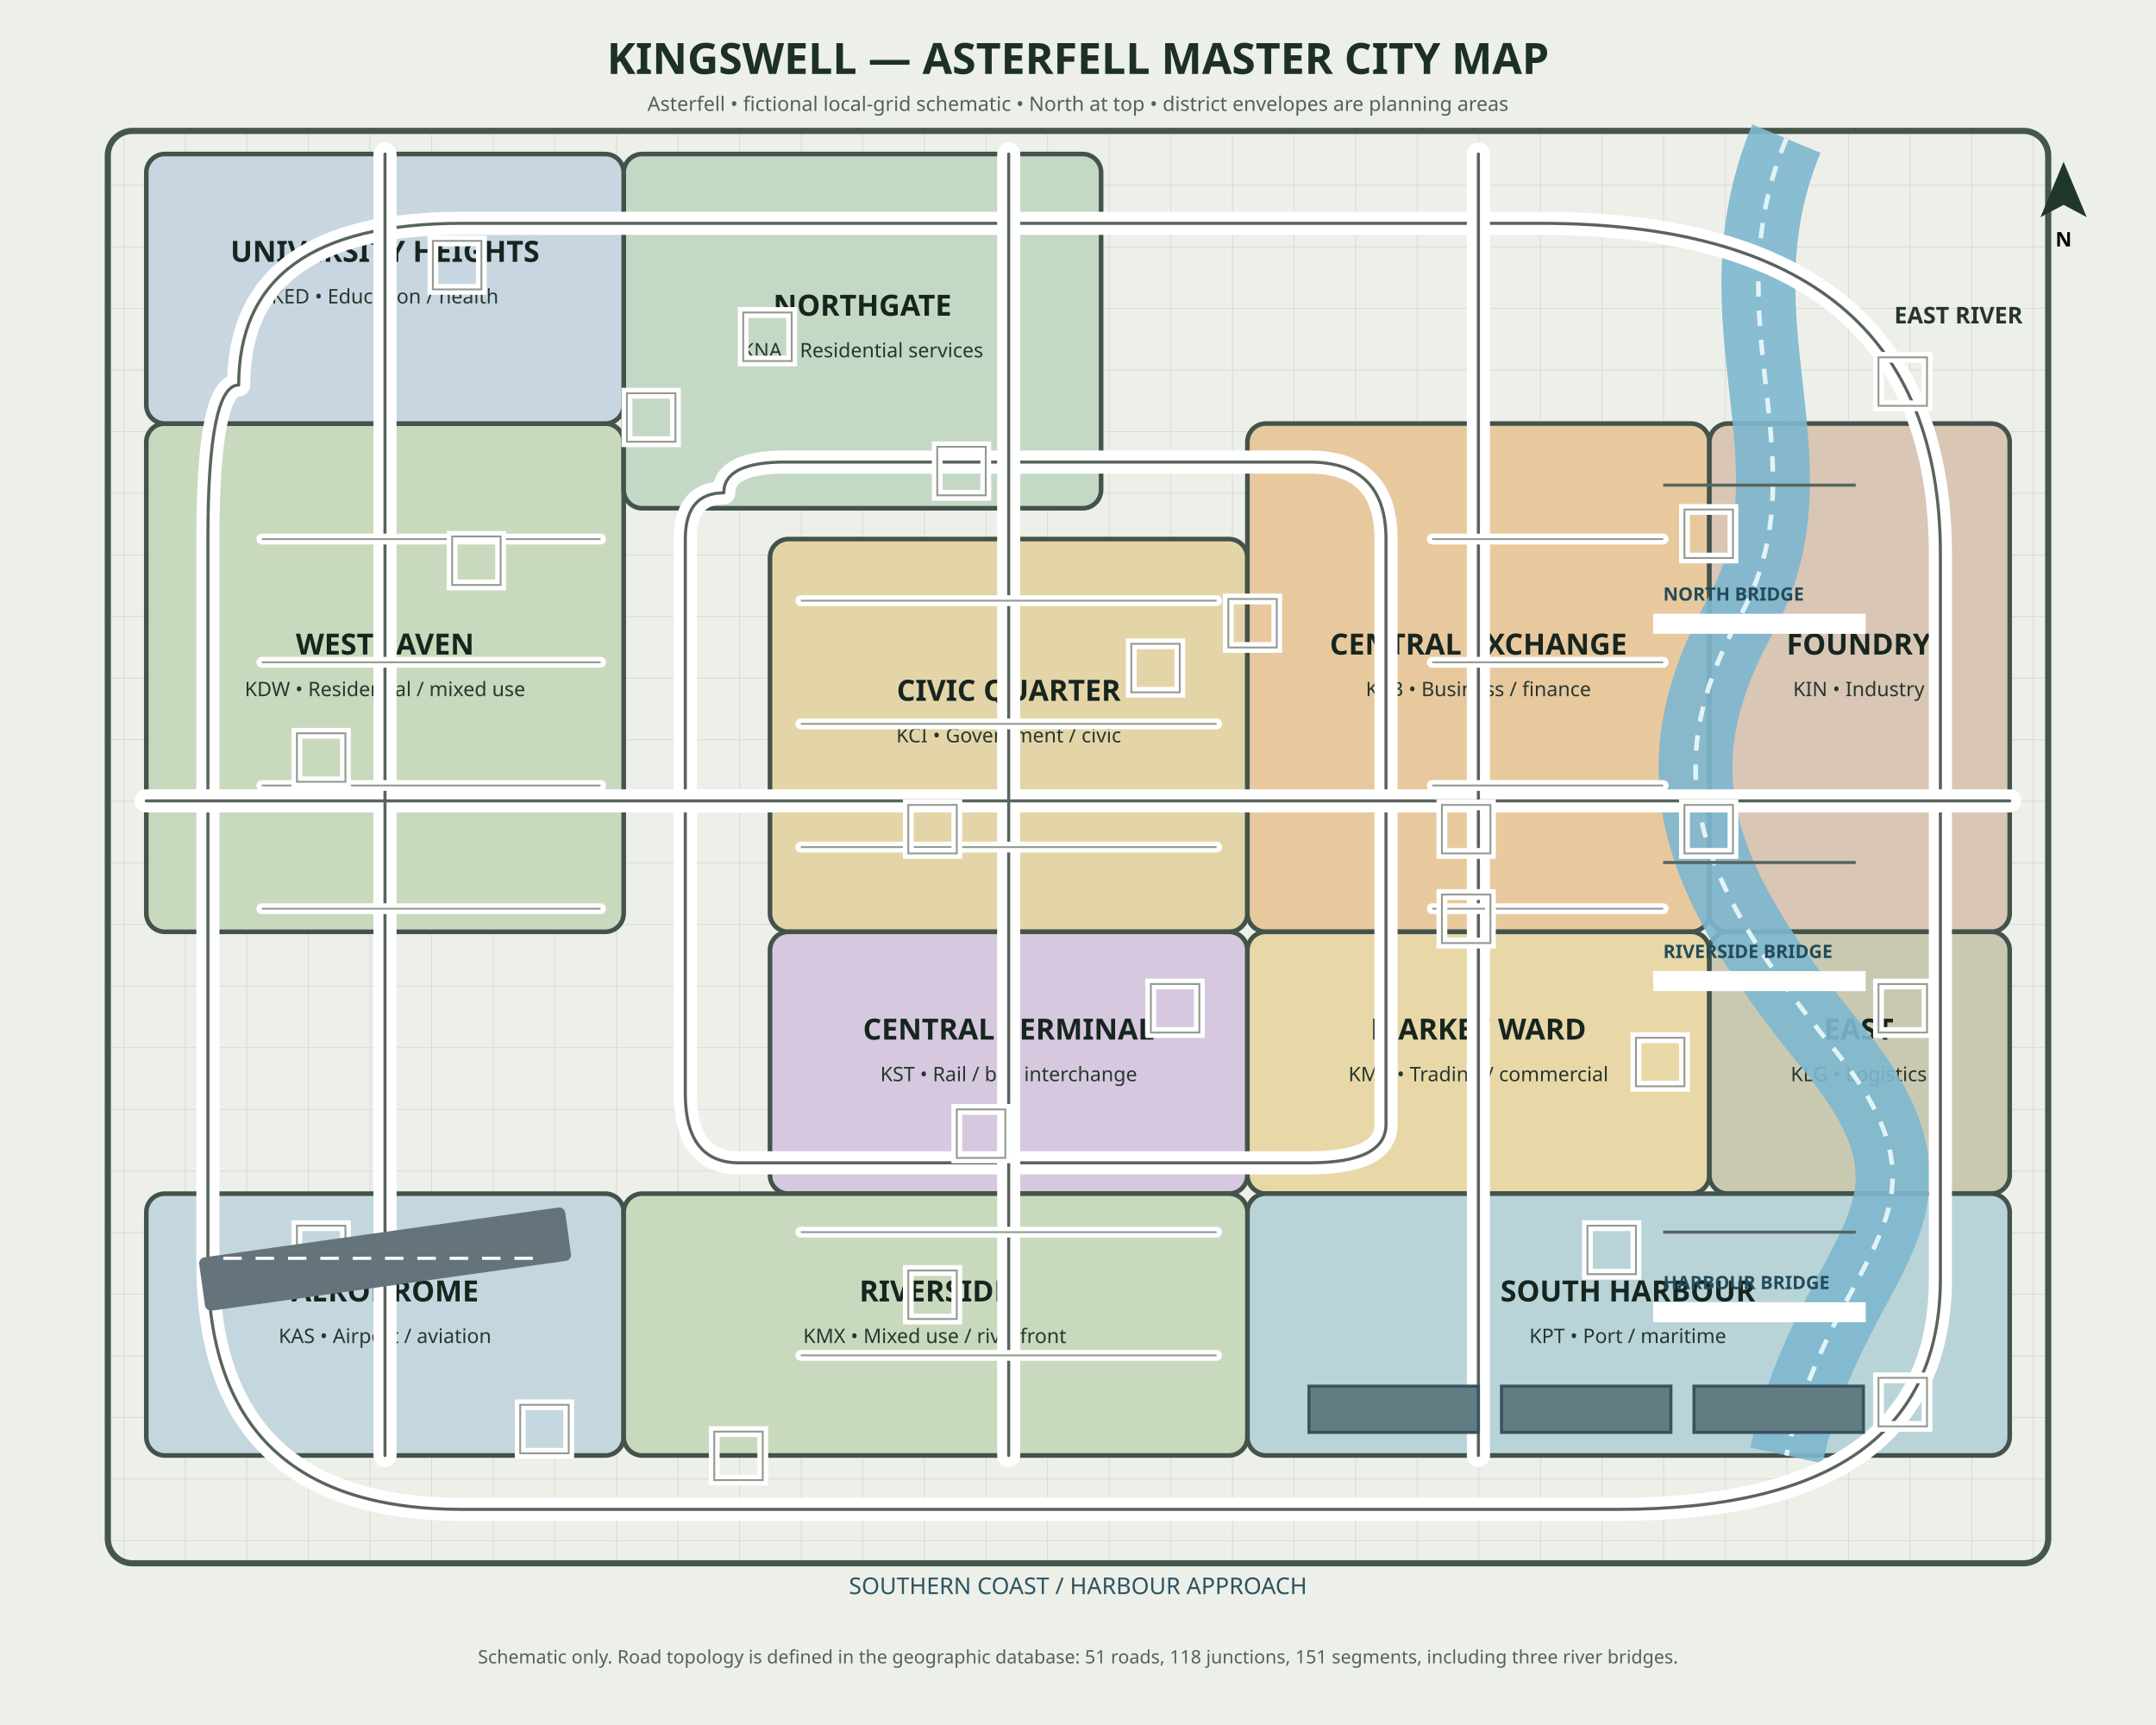
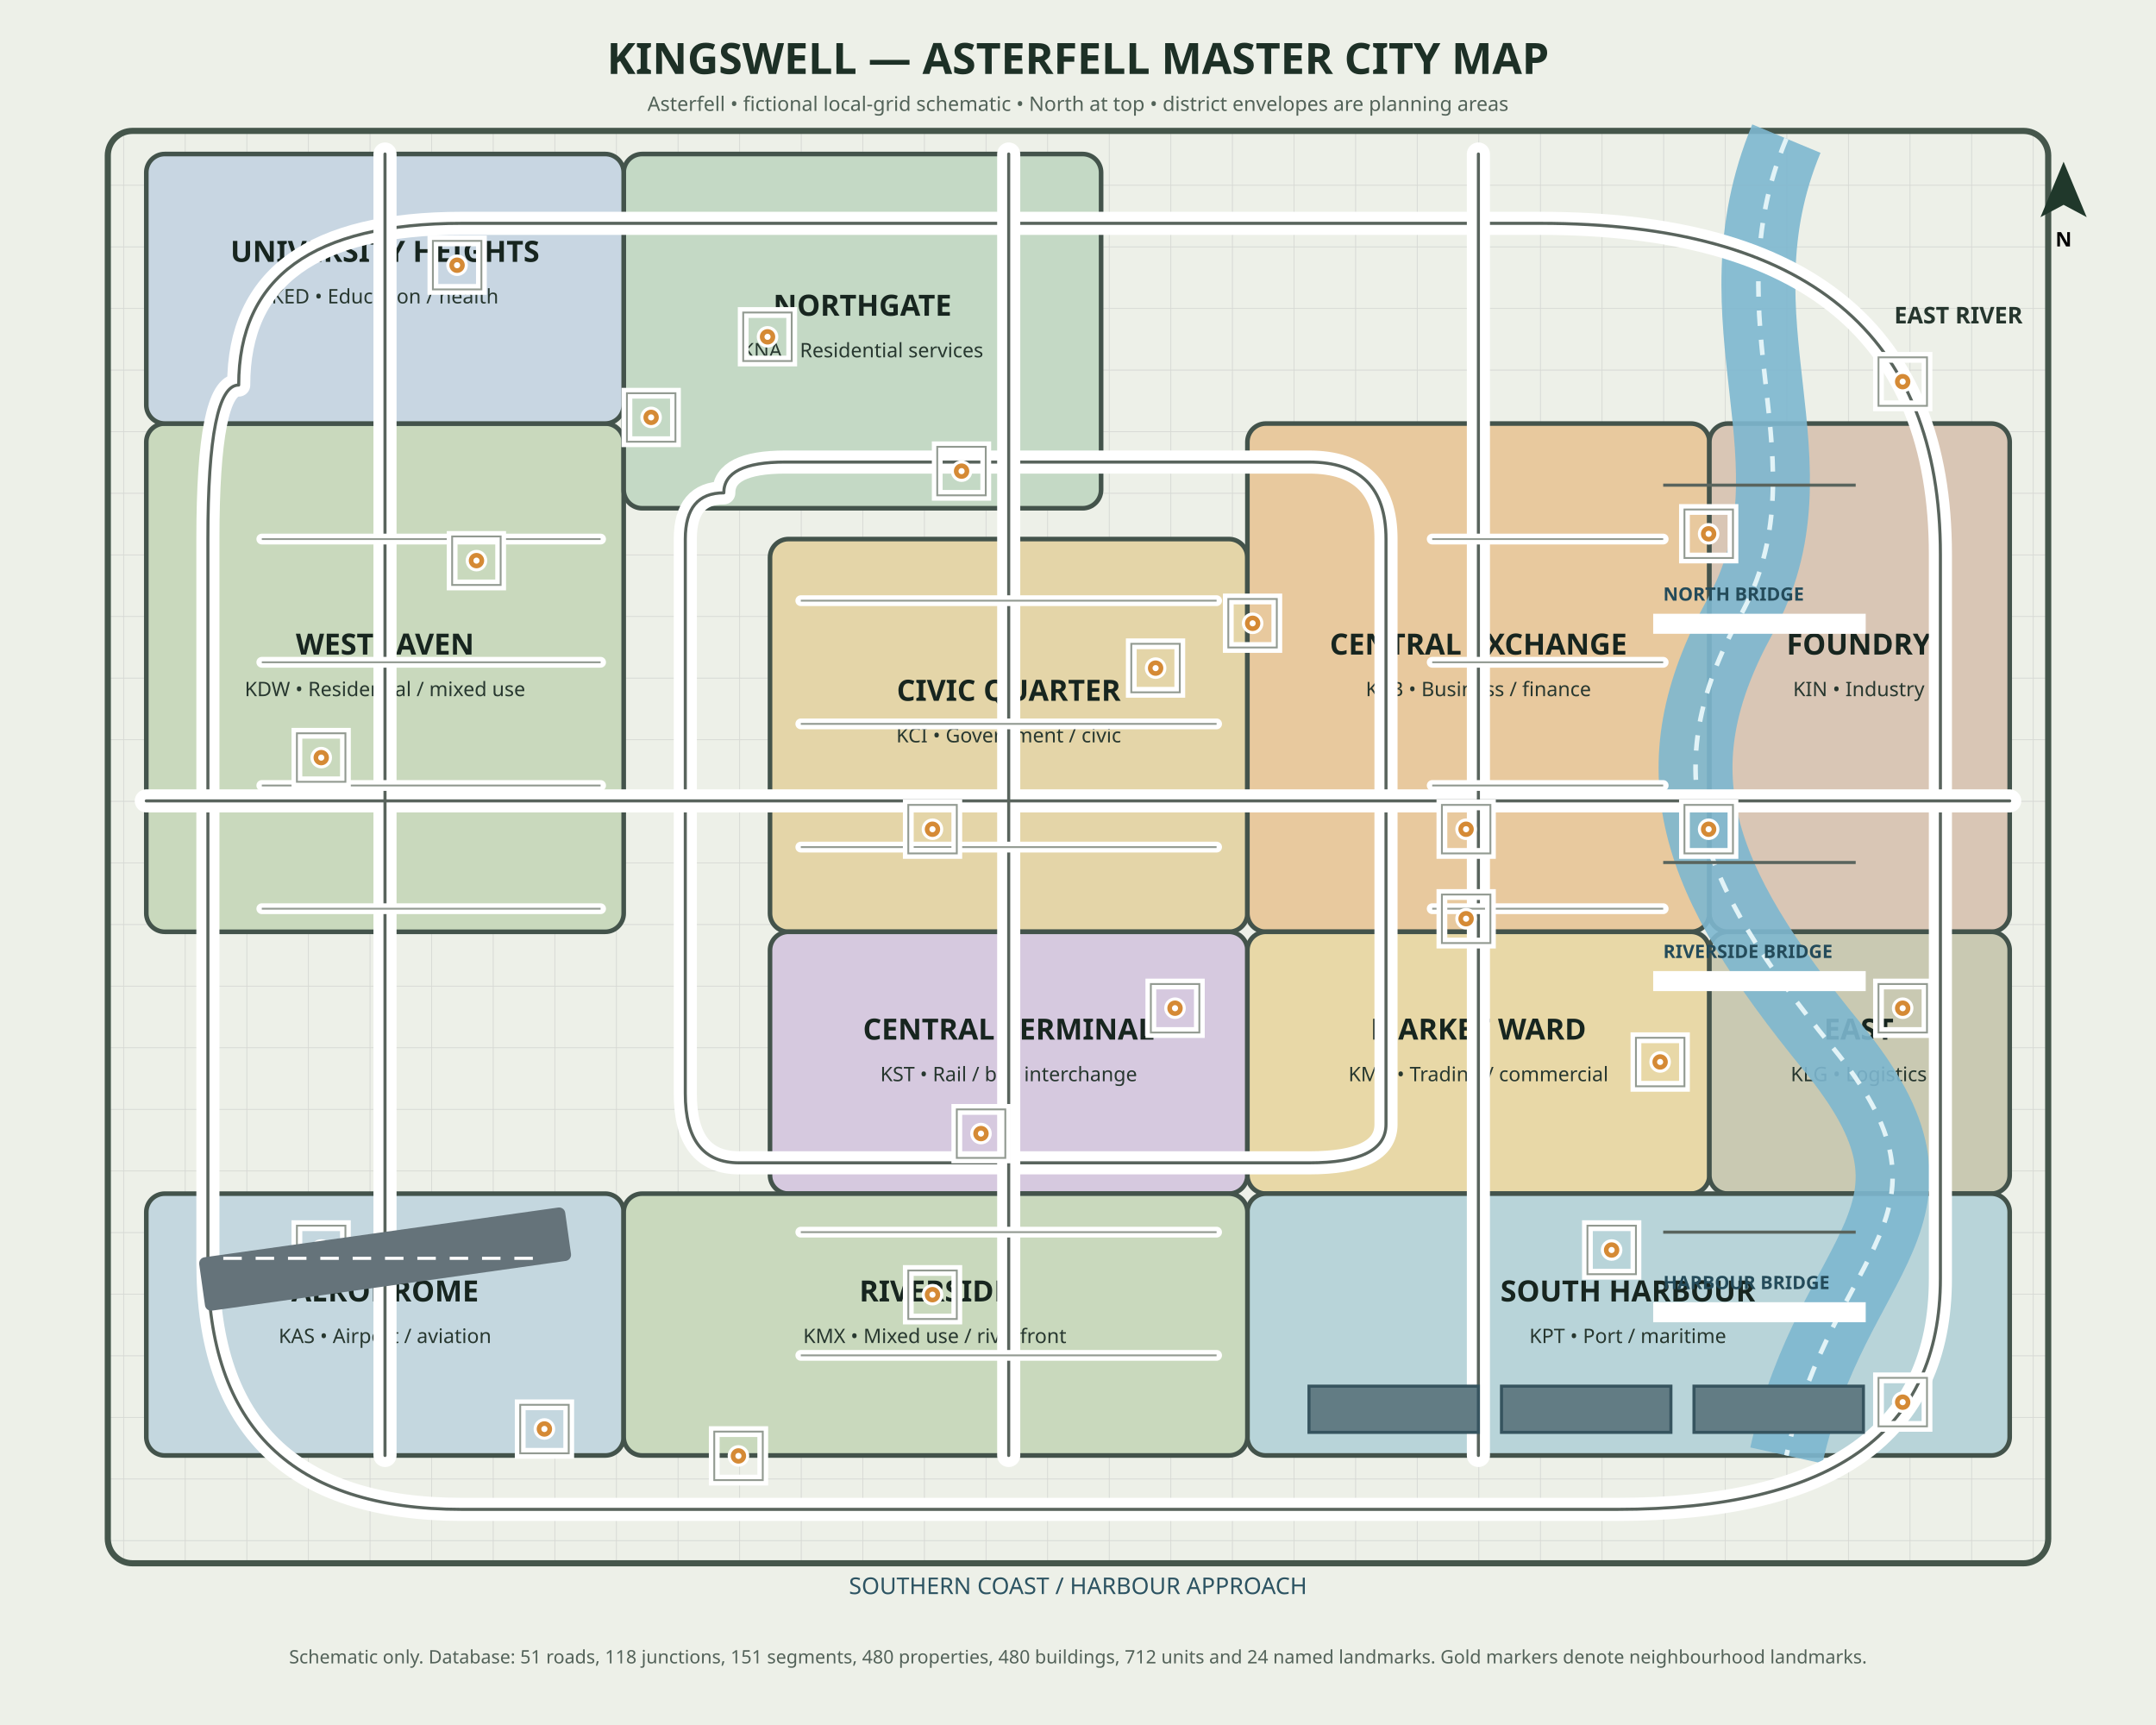
<svg xmlns="http://www.w3.org/2000/svg" width="1400" height="1120" viewBox="0 0 1400 1120" role="img" aria-labelledby="title desc">
  <defs>
    <pattern id="grid" width="40" height="40" patternUnits="userSpaceOnUse">
      <path d="M40 0H0V40" fill="none" stroke="#d7d9d4" stroke-width="1" />
    </pattern>
    <style>
 .district{stroke:#43534b;stroke-width:3;rx:12}
 .name{font:700 19px sans-serif;fill:#17251f;text-anchor:middle}
 .sub{font:13px sans-serif;fill:#27372f;text-anchor:middle}
 .road{fill:none;stroke:#fff;stroke-width:15;stroke-linecap:round;stroke-linejoin:round}
 .roadedge{fill:none;stroke:#59645d;stroke-width:2;stroke-linecap:round;stroke-linejoin:round}
 .minor{fill:none;stroke:#fff;stroke-width:7;stroke-linecap:round}
 .minorEdge{fill:none;stroke:#929a91;stroke-width:1.2}
 .label{font:700 15px sans-serif;fill:#26362e}
 </style>
  </defs>
  <rect width="1400" height="1120" fill="#edf0e8" />
  <rect x="70" y="85" width="1260" height="930" fill="url(#grid)" stroke="#45564b" stroke-width="4" rx="16" />
  <text x="700" y="48" text-anchor="middle" font-family="sans-serif" font-size="28" font-weight="700" fill="#1d3026">KINGSWELL — ASTERFELL MASTER CITY MAP</text>
  <text x="700" y="72" text-anchor="middle" font-family="sans-serif" font-size="13" fill="#526258">Asterfell • fictional local-grid schematic • North at top • district envelopes are planning areas</text>
  <rect class="district" x="95" y="275" width="310" height="330" fill="#c9d9bd" />
  <text class="name" x="250" y="425">WESTHAVEN</text>
  <text class="sub" x="250" y="452">KDW • Residential / mixed use</text>
  <rect class="district" x="405" y="100" width="310" height="230" fill="#c4d9c5" />
  <text class="name" x="560" y="205">NORTHGATE</text>
  <text class="sub" x="560" y="232">KNA • Residential services</text>
  <rect class="district" x="500" y="350" width="310" height="255" fill="#e4d5a8" />
  <text class="name" x="655" y="455">CIVIC QUARTER</text>
  <text class="sub" x="655" y="482">KCI • Government / civic</text>
  <rect class="district" x="810" y="275" width="300" height="330" fill="#e8c99e" />
  <text class="name" x="960" y="425">CENTRAL EXCHANGE</text>
  <text class="sub" x="960" y="452">KCB • Business / finance</text>
  <rect class="district" x="95" y="100" width="310" height="175" fill="#c8d6e2" />
  <text class="name" x="250" y="170">UNIVERSITY HEIGHTS</text>
  <text class="sub" x="250" y="197">KED • Education / health</text>
  <rect class="district" x="500" y="605" width="310" height="170" fill="#d6c9df" />
  <text class="name" x="655" y="675">CENTRAL TERMINAL</text>
  <text class="sub" x="655" y="702">KST • Rail / bus interchange</text>
  <rect class="district" x="810" y="605" width="300" height="170" fill="#e8d8a7" />
  <text class="name" x="960" y="675">MARKET WARD</text>
  <text class="sub" x="960" y="702">KMA • Trading / commercial</text>
  <rect class="district" x="1110" y="275" width="195" height="330" fill="#d9c6b5" />
  <text class="name" x="1207" y="425">FOUNDRY</text>
  <text class="sub" x="1207" y="452">KIN • Industry</text>
  <rect class="district" x="1110" y="605" width="195" height="170" fill="#c9c9b2" />
  <text class="name" x="1207" y="675">EAST</text>
  <text class="sub" x="1207" y="702">KLG • Logistics</text>
  <rect class="district" x="810" y="775" width="495" height="170" fill="#b8d4d9" />
  <text class="name" x="1057" y="845">SOUTH HARBOUR</text>
  <text class="sub" x="1057" y="872">KPT • Port / maritime</text>
  <rect class="district" x="95" y="775" width="310" height="170" fill="#c4d7df" />
  <text class="name" x="250" y="845">AERODROME</text>
  <text class="sub" x="250" y="872">KAS • Airport / aviation</text>
  <rect class="district" x="405" y="775" width="405" height="170" fill="#c9d9bd" />
  <text class="name" x="607" y="845">RIVERSIDE</text>
  <text class="sub" x="607" y="872">KMX • Mixed use / riverfront</text>
  <path d="M1160 90 C1110 210 1185 300 1130 400 S1100 570 1190 680 S1190 810 1160 945" fill="none" stroke="#7db7cf" stroke-width="48" opacity=".9" />
  <path d="M1160 90 C1110 210 1185 300 1130 400 S1100 570 1190 680 S1190 810 1160 945" fill="none" stroke="#e2f3f7" stroke-width="3" stroke-dasharray="10 9" />
  <text x="1230" y="210" class="label" fill="#23556a">EAST RIVER</text>
  <path class="road" d="M155 250 Q155 145 300 145 H1000 Q1260 145 1260 360 V830 Q1260 980 1050 980 H300 Q135 980 135 820 V350 Q135 250 155 250Z" />
  <path class="roadedge" d="M155 250 Q155 145 300 145 H1000 Q1260 145 1260 360 V830 Q1260 980 1050 980 H300 Q135 980 135 820 V350 Q135 250 155 250Z" />
  <path class="road" d="M470 320 Q470 300 510 300 H850 Q900 300 900 350 V730 Q900 755 850 755 H480 Q445 755 445 710 V350 Q445 320 470 320Z" />
  <path class="roadedge" d="M470 320 Q470 300 510 300 H850 Q900 300 900 350 V730 Q900 755 850 755 H480 Q445 755 445 710 V350 Q445 320 470 320Z" />
  <path class="road" d="M655 100 V945 M95 520 H1305 M250 100 V945 M960 100 V945" />
  <path class="roadedge" d="M655 100 V945 M95 520 H1305 M250 100 V945 M960 100 V945" />
  <g class="minor">
    <path d="M170 350H390 M170 430H390 M170 510H390 M170 590H390 M520 390H790 M520 470H790 M520 550H790 M930 350H1080 M930 430H1080 M930 510H1080 M930 590H1080 M520 800H790 M520 880H790" />
  </g>
  <g class="minorEdge">
    <path d="M170 350H390 M170 430H390 M170 510H390 M170 590H390 M520 390H790 M520 470H790 M520 550H790 M930 350H1080 M930 430H1080 M930 510H1080 M930 590H1080 M520 800H790 M520 880H790" />
  </g>
  <g fill="none" stroke="#fff" stroke-width="13" stroke-linecap="square">
    <path d="M1080 405H1205 M1080 637H1205 M1080 852H1205" />
  </g>
  <g fill="none" stroke="#59645d" stroke-width="2">
    <path d="M1080 315H1205 M1080 560H1205 M1080 800H1205" />
  </g>
  <g font-family="sans-serif" font-size="12" font-weight="700" fill="#244b5a">
    <text x="1080" y="390">NORTH BRIDGE</text>
    <text x="1080" y="622">RIVERSIDE BRIDGE</text>
    <text x="1080" y="837">HARBOUR BRIDGE</text>
  </g>
  <g class="minor">
    <path d="M192.8 476.1h31.5v31.5h-31.5z M293.6 348.3h31.5v31.5h-31.5z M482.6 202.9h31.5v31.5h-31.5z M608.6 290.1h31.5v31.5h-31.5z M589.8 522.6h31.5v31.5h-31.5z M734.6 418.0h31.5v31.5h-31.5z M797.6 388.9h31.5v31.5h-31.5z M936.3 522.6h31.5v31.5h-31.5z M281.1 156.4h31.5v31.5h-31.5z M407.1 255.3h31.5v31.5h-31.5z M621.3 720.3h31.5v31.5h-31.5z M747.3 638.9h31.5v31.5h-31.5z M936.3 580.8h31.5v31.5h-31.5z M1062.3 673.8h31.5v31.5h-31.5z M1093.8 330.8h31.5v31.5h-31.5z M1219.8 232.0h31.5v31.5h-31.5z M1093.8 522.6h31.5v31.5h-31.5z M1219.8 638.9h31.5v31.5h-31.5z M1030.8 795.8h31.5v31.5h-31.5z M1219.8 894.6h31.5v31.5h-31.5z M192.8 795.8h31.5v31.5h-31.5z M337.8 912.1h31.5v31.5h-31.5z M589.8 824.9h31.5v31.5h-31.5z M463.8 929.5h31.5v31.5h-31.5z" />
  </g>
  <g class="minorEdge">
    <path d="M192.8 476.1h31.5v31.5h-31.5z M293.6 348.3h31.5v31.5h-31.5z M482.6 202.9h31.5v31.5h-31.5z M608.6 290.1h31.5v31.5h-31.5z M589.8 522.6h31.5v31.5h-31.5z M734.6 418.0h31.5v31.5h-31.5z M797.6 388.9h31.5v31.5h-31.5z M936.3 522.6h31.5v31.5h-31.5z M281.1 156.4h31.5v31.5h-31.5z M407.1 255.3h31.5v31.5h-31.5z M621.3 720.3h31.5v31.5h-31.5z M747.3 638.9h31.5v31.5h-31.5z M936.3 580.8h31.5v31.5h-31.5z M1062.3 673.8h31.5v31.5h-31.5z M1093.8 330.8h31.5v31.5h-31.5z M1219.8 232.0h31.5v31.5h-31.5z M1093.8 522.6h31.5v31.5h-31.5z M1219.8 638.9h31.5v31.5h-31.5z M1030.8 795.8h31.5v31.5h-31.5z M1219.8 894.6h31.5v31.5h-31.5z M192.8 795.8h31.5v31.5h-31.5z M337.8 912.1h31.5v31.5h-31.5z M589.8 824.9h31.5v31.5h-31.5z M463.8 929.5h31.5v31.5h-31.5z" />
  </g>
+   <g id="landmark-markers">
+     <g>
+       <circle cx="208.6" cy="491.9" r="6" fill="#d58a35" stroke="#fff" stroke-width="2" />
+       <circle cx="208.6" cy="491.9" r="2" fill="#fff" />
+     </g>
+     <g>
+       <circle cx="309.4" cy="364.0" r="6" fill="#d58a35" stroke="#fff" stroke-width="2" />
+       <circle cx="309.4" cy="364.0" r="2" fill="#fff" />
+     </g>
+     <g>
+       <circle cx="498.4" cy="218.7" r="6" fill="#d58a35" stroke="#fff" stroke-width="2" />
+       <circle cx="498.4" cy="218.7" r="2" fill="#fff" />
+     </g>
+     <g>
+       <circle cx="624.4" cy="305.9" r="6" fill="#d58a35" stroke="#fff" stroke-width="2" />
+       <circle cx="624.4" cy="305.9" r="2" fill="#fff" />
+     </g>
+     <g>
+       <circle cx="605.5" cy="538.4" r="6" fill="#d58a35" stroke="#fff" stroke-width="2" />
+       <circle cx="605.5" cy="538.4" r="2" fill="#fff" />
+     </g>
+     <g>
+       <circle cx="750.4" cy="433.8" r="6" fill="#d58a35" stroke="#fff" stroke-width="2" />
+       <circle cx="750.4" cy="433.8" r="2" fill="#fff" />
+     </g>
+     <g>
+       <circle cx="813.4" cy="404.7" r="6" fill="#d58a35" stroke="#fff" stroke-width="2" />
+       <circle cx="813.4" cy="404.7" r="2" fill="#fff" />
+     </g>
+     <g>
+       <circle cx="952.0" cy="538.4" r="6" fill="#d58a35" stroke="#fff" stroke-width="2" />
+       <circle cx="952.0" cy="538.4" r="2" fill="#fff" />
+     </g>
+     <g>
+       <circle cx="296.8" cy="172.2" r="6" fill="#d58a35" stroke="#fff" stroke-width="2" />
+       <circle cx="296.8" cy="172.2" r="2" fill="#fff" />
+     </g>
+     <g>
+       <circle cx="422.8" cy="271.0" r="6" fill="#d58a35" stroke="#fff" stroke-width="2" />
+       <circle cx="422.8" cy="271.0" r="2" fill="#fff" />
+     </g>
+     <g>
+       <circle cx="637.0" cy="736.0" r="6" fill="#d58a35" stroke="#fff" stroke-width="2" />
+       <circle cx="637.0" cy="736.0" r="2" fill="#fff" />
+     </g>
+     <g>
+       <circle cx="763.0" cy="654.6" r="6" fill="#d58a35" stroke="#fff" stroke-width="2" />
+       <circle cx="763.0" cy="654.6" r="2" fill="#fff" />
+     </g>
+     <g>
+       <circle cx="952.0" cy="596.5" r="6" fill="#d58a35" stroke="#fff" stroke-width="2" />
+       <circle cx="952.0" cy="596.5" r="2" fill="#fff" />
+     </g>
+     <g>
+       <circle cx="1078.0" cy="689.5" r="6" fill="#d58a35" stroke="#fff" stroke-width="2" />
+       <circle cx="1078.0" cy="689.5" r="2" fill="#fff" />
+     </g>
+     <g>
+       <circle cx="1109.5" cy="346.6" r="6" fill="#d58a35" stroke="#fff" stroke-width="2" />
+       <circle cx="1109.5" cy="346.6" r="2" fill="#fff" />
+     </g>
+     <g>
+       <circle cx="1235.5" cy="247.8" r="6" fill="#d58a35" stroke="#fff" stroke-width="2" />
+       <circle cx="1235.5" cy="247.8" r="2" fill="#fff" />
+     </g>
+     <g>
+       <circle cx="1109.5" cy="538.4" r="6" fill="#d58a35" stroke="#fff" stroke-width="2" />
+       <circle cx="1109.5" cy="538.4" r="2" fill="#fff" />
+     </g>
+     <g>
+       <circle cx="1235.5" cy="654.6" r="6" fill="#d58a35" stroke="#fff" stroke-width="2" />
+       <circle cx="1235.5" cy="654.6" r="2" fill="#fff" />
+     </g>
+     <g>
+       <circle cx="1046.5" cy="811.6" r="6" fill="#d58a35" stroke="#fff" stroke-width="2" />
+       <circle cx="1046.5" cy="811.6" r="2" fill="#fff" />
+     </g>
+     <g>
+       <circle cx="1235.5" cy="910.4" r="6" fill="#d58a35" stroke="#fff" stroke-width="2" />
+       <circle cx="1235.5" cy="910.4" r="2" fill="#fff" />
+     </g>
+     <g>
+       <circle cx="208.6" cy="811.6" r="6" fill="#d58a35" stroke="#fff" stroke-width="2" />
+       <circle cx="208.6" cy="811.6" r="2" fill="#fff" />
+     </g>
+     <g>
+       <circle cx="353.5" cy="927.8" r="6" fill="#d58a35" stroke="#fff" stroke-width="2" />
+       <circle cx="353.5" cy="927.8" r="2" fill="#fff" />
+     </g>
+     <g>
+       <circle cx="605.5" cy="840.6" r="6" fill="#d58a35" stroke="#fff" stroke-width="2" />
+       <circle cx="605.5" cy="840.6" r="2" fill="#fff" />
+     </g>
+     <g>
+       <circle cx="479.5" cy="945.3" r="6" fill="#d58a35" stroke="#fff" stroke-width="2" />
+       <circle cx="479.5" cy="945.3" r="2" fill="#fff" />
+     </g>
+   </g>
  <rect x="130" y="800" width="240" height="35" rx="4" fill="#65737a" transform="rotate(-8 250 817)" />
  <path d="M145 817H355" stroke="#fff" stroke-width="2" stroke-dasharray="12 9" />
  <g fill="#627c84" stroke="#36545f" stroke-width="2">
    <rect x="850" y="900" width="110" height="30" />
    <rect x="975" y="900" width="110" height="30" />
    <rect x="1100" y="900" width="110" height="30" />
  </g>
  <text x="700" y="1035" text-anchor="middle" font-family="sans-serif" font-size="15" fill="#2c5362">SOUTHERN COAST / HARBOUR APPROACH</text>
  <g transform="translate(1325 105)">
    <path d="M0 36L15 0L30 36L15 28Z" fill="#20382b" />
    <text x="15" y="55" text-anchor="middle" font-family="sans-serif" font-size="13" font-weight="bold">N</text>
  </g>
-   <text x="700" y="1080" text-anchor="middle" font-family="sans-serif" font-size="12" fill="#536259">Schematic only. Road topology is defined in the geographic database: 51 roads, 118 junctions, 151 segments, including three river bridges.</text>
+   <text x="700" y="1080" text-anchor="middle" font-family="sans-serif" font-size="12" fill="#536259">Schematic only. Database: 51 roads, 118 junctions, 151 segments, 480 properties, 480 buildings, 712 units and 24 named landmarks. Gold markers denote neighbourhood landmarks.</text>
</svg>
